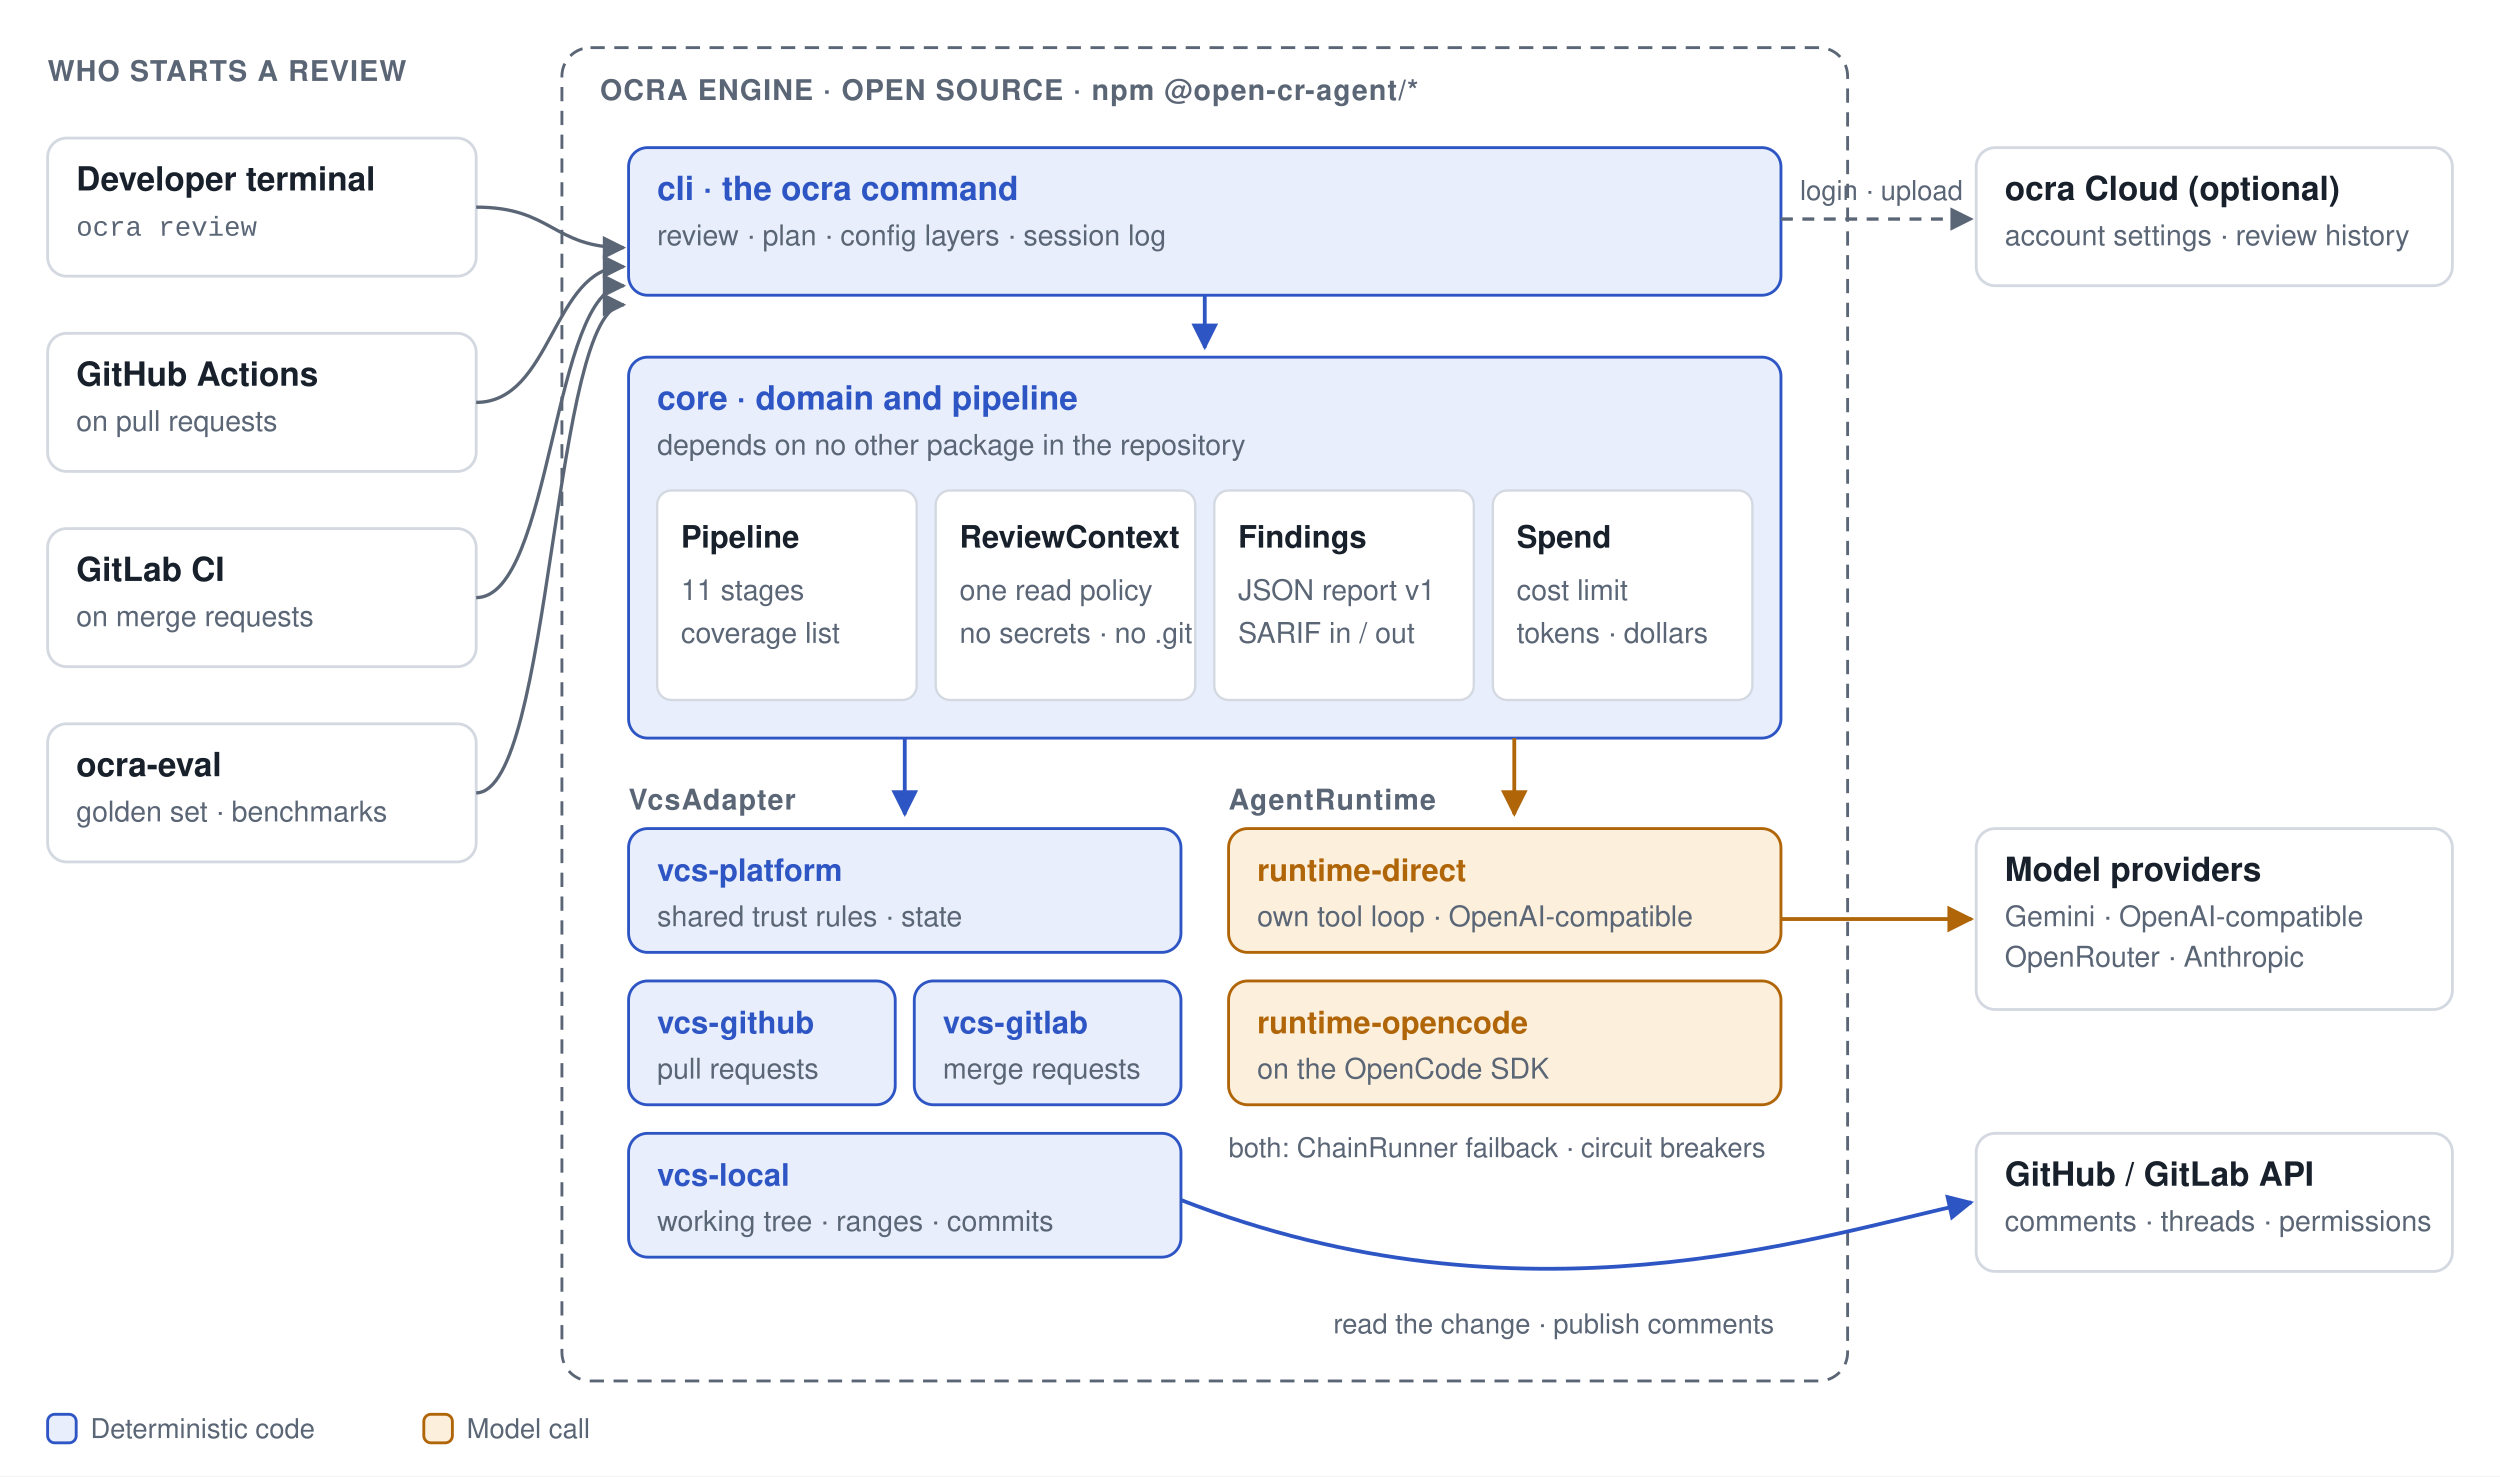
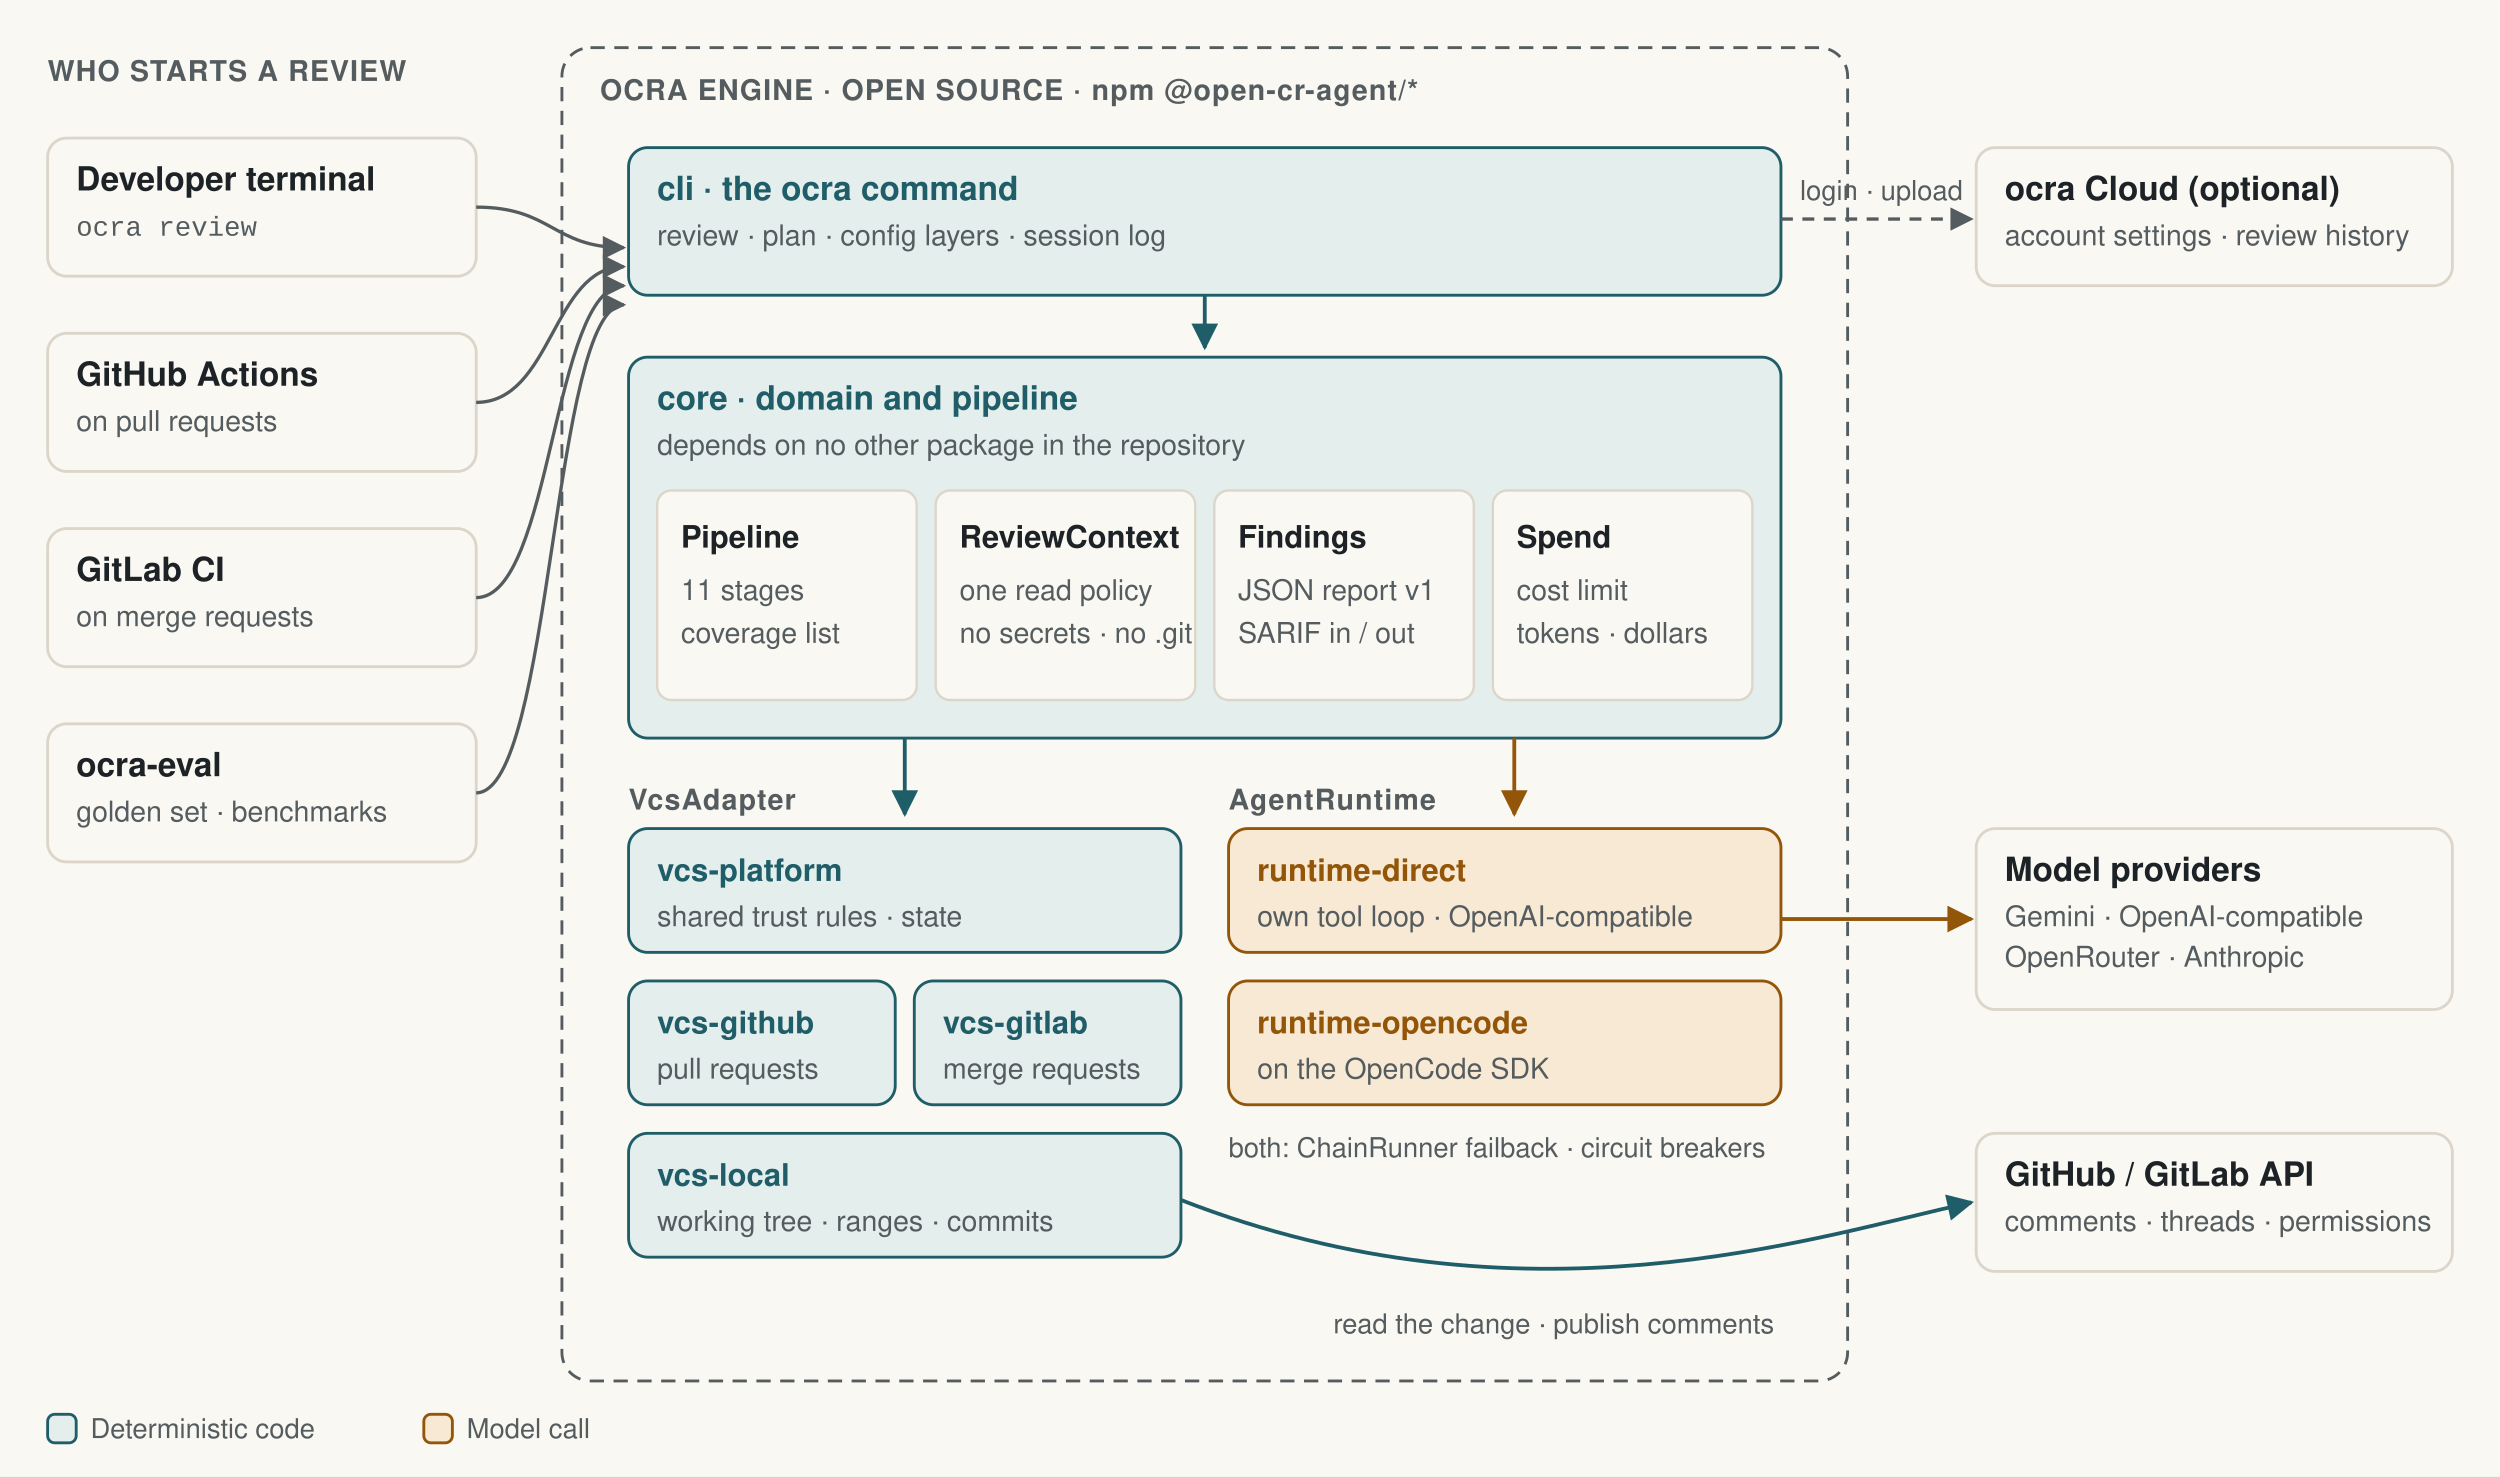
<svg xmlns="http://www.w3.org/2000/svg" viewBox="0 0 1050 620" width="1050" height="620" role="img" aria-label="ocra system overview">
  <defs>
    <marker id="h-code" viewBox="0 0 10 10" refX="9" refY="5" markerWidth="7" markerHeight="7" orient="auto-start-reverse">
-       <path d="M0 0L10 5L0 10z" fill="#2e55c4" />
+       <path d="M0 0L10 5L0 10z" fill="#1f5d68" />
    </marker>
    <marker id="h-llm" viewBox="0 0 10 10" refX="9" refY="5" markerWidth="7" markerHeight="7" orient="auto-start-reverse">
-       <path d="M0 0L10 5L0 10z" fill="#b06508" />
+       <path d="M0 0L10 5L0 10z" fill="#935508" />
    </marker>
    <marker id="h-plain" viewBox="0 0 10 10" refX="9" refY="5" markerWidth="7" markerHeight="7" orient="auto-start-reverse">
-       <path d="M0 0L10 5L0 10z" fill="#5a6575" />
+       <path d="M0 0L10 5L0 10z" fill="#545c5f" />
    </marker>
    <style>
text{font-family:-apple-system, BlinkMacSystemFont, "Segoe UI", "PingFang SC", "Hiragino Sans GB", "Microsoft YaHei", "Noto Sans SC", Helvetica, Arial, sans-serif}
- .t-code{fill:#2e55c4;font-weight:600}.t-llm{fill:#b06508;font-weight:600}.t-plain{fill:#17202b;font-weight:600}
- .s{fill:#5a6575;font-size:12px}.m{fill:#5a6575;font-size:11.5px;font-family:ui-monospace, SFMono-Regular, Menlo, Consolas, "Liberation Mono", monospace}
- .l{fill:#5a6575;font-size:11.5px}.cap{fill:#5a6575;font-size:12px;font-weight:600;letter-spacing:.04em}
- .h{fill:#17202b;font-size:16px;font-weight:700}
- .b-code{fill:#e8eefc;stroke:#2e55c4;stroke-width:1.2}.b-llm{fill:#fcf0dd;stroke:#b06508;stroke-width:1.2}
- .b-plain{fill:#ffffff;stroke:#d4d9e1;stroke-width:1.2}
- .chip{fill:#ffffff;stroke:#d4d9e1;stroke-width:1}
- .g{fill:none;stroke:#5a6575;stroke-width:1.2;stroke-dasharray:6 4}.g2{fill:#f1f3f6;stroke:#d4d9e1;stroke-width:1.2}
- .a-code{fill:none;stroke:#2e55c4;stroke-width:1.6}.a-llm{fill:none;stroke:#b06508;stroke-width:1.6}.a-plain{fill:none;stroke:#5a6575;stroke-width:1.4}
- .br{fill:none;stroke:#d4d9e1;stroke-width:2}</style>
+ .t-code{fill:#1f5d68;font-weight:600}.t-llm{fill:#935508;font-weight:600}.t-plain{fill:#1c2226;font-weight:600}
+ .s{fill:#545c5f;font-size:12px}.m{fill:#545c5f;font-size:11.5px;font-family:ui-monospace, SFMono-Regular, Menlo, Consolas, "Liberation Mono", monospace}
+ .l{fill:#545c5f;font-size:11.5px}.cap{fill:#545c5f;font-size:12px;font-weight:600;letter-spacing:.04em}
+ .h{fill:#1c2226;font-size:16px;font-weight:700}
+ .b-code{fill:#e4eeec;stroke:#1f5d68;stroke-width:1.2}.b-llm{fill:#f7e9d3;stroke:#935508;stroke-width:1.2}
+ .b-plain{fill:#faf8f2;stroke:#dcd6ca;stroke-width:1.2}
+ .chip{fill:#faf8f2;stroke:#dcd6ca;stroke-width:1}
+ .g{fill:none;stroke:#545c5f;stroke-width:1.2;stroke-dasharray:6 4}.g2{fill:#f0ece3;stroke:#dcd6ca;stroke-width:1.2}
+ .a-code{fill:none;stroke:#1f5d68;stroke-width:1.6}.a-llm{fill:none;stroke:#935508;stroke-width:1.6}.a-plain{fill:none;stroke:#545c5f;stroke-width:1.4}
+ .br{fill:none;stroke:#dcd6ca;stroke-width:2}</style>
  </defs>
-   <rect width="1050" height="620" fill="#ffffff" />
+   <rect width="1050" height="620" fill="#faf8f2" />
  <text x="20" y="34" class="cap" text-anchor="start">WHO STARTS A REVIEW</text>
  <rect x="20" y="58" width="180" height="58" rx="8" class="b-plain" />
  <text x="32" y="80" class="t-plain" font-size="14">Developer terminal</text>
  <text x="32" y="99" class="m">ocra review</text>
  <path d="M200 87 C232 87 232 104 262 104" class="a-plain" marker-end="url(#h-plain)" />
  <rect x="20" y="140" width="180" height="58" rx="8" class="b-plain" />
  <text x="32" y="162" class="t-plain" font-size="14">GitHub Actions</text>
  <text x="32" y="181" class="s">on pull requests</text>
  <path d="M200 169 C232 169 232 112 262 112" class="a-plain" marker-end="url(#h-plain)" />
  <rect x="20" y="222" width="180" height="58" rx="8" class="b-plain" />
  <text x="32" y="244" class="t-plain" font-size="14">GitLab CI</text>
  <text x="32" y="263" class="s">on merge requests</text>
  <path d="M200 251 C232 251 232 120 262 120" class="a-plain" marker-end="url(#h-plain)" />
  <rect x="20" y="304" width="180" height="58" rx="8" class="b-plain" />
  <text x="32" y="326" class="t-plain" font-size="14">ocra-eval</text>
  <text x="32" y="345" class="s">golden set · benchmarks</text>
  <path d="M200 333 C232 333 232 128 262 128" class="a-plain" marker-end="url(#h-plain)" />
  <rect x="236" y="20" width="540" height="560" rx="12" class="g" />
  <text x="252" y="42" class="cap" text-anchor="start">OCRA ENGINE · OPEN SOURCE · npm @open-cr-agent/*</text>
  <rect x="264" y="62" width="484" height="62" rx="8" class="b-code" />
  <text x="276" y="84" class="t-code" font-size="14">cli · the ocra command</text>
  <text x="276" y="103" class="s">review · plan · config layers · session log</text>
  <path d="M506 124 L506 146" class="a-code" marker-end="url(#h-code)" />
  <rect x="264" y="150" width="484" height="160" rx="8" class="b-code" />
  <text x="276" y="172" class="t-code" font-size="14">core · domain and pipeline</text>
  <text x="276" y="191" class="s" text-anchor="start">depends on no other package in the repository</text>
  <rect x="276" y="206" width="109" height="88" rx="6" class="chip" />
  <text x="286" y="230" class="t-plain" font-size="13">Pipeline</text>
  <text x="286" y="252" class="s" text-anchor="start">11 stages</text>
  <text x="286" y="270" class="s" text-anchor="start">coverage list</text>
  <rect x="393" y="206" width="109" height="88" rx="6" class="chip" />
  <text x="403" y="230" class="t-plain" font-size="13">ReviewContext</text>
  <text x="403" y="252" class="s" text-anchor="start">one read policy</text>
  <text x="403" y="270" class="s" text-anchor="start">no secrets · no .git</text>
  <rect x="510" y="206" width="109" height="88" rx="6" class="chip" />
  <text x="520" y="230" class="t-plain" font-size="13">Findings</text>
  <text x="520" y="252" class="s" text-anchor="start">JSON report v1</text>
  <text x="520" y="270" class="s" text-anchor="start">SARIF in / out</text>
  <rect x="627" y="206" width="109" height="88" rx="6" class="chip" />
  <text x="637" y="230" class="t-plain" font-size="13">Spend</text>
  <text x="637" y="252" class="s" text-anchor="start">cost limit</text>
  <text x="637" y="270" class="s" text-anchor="start">tokens · dollars</text>
  <path d="M380 310 L380 342" class="a-code" marker-end="url(#h-code)" />
  <path d="M636 310 L636 342" class="a-llm" marker-end="url(#h-llm)" />
  <text x="264" y="340" class="cap" text-anchor="start">VcsAdapter</text>
  <rect x="264" y="348" width="232" height="52" rx="8" class="b-code" />
  <text x="276" y="370" class="t-code" font-size="13">vcs-platform</text>
  <text x="276" y="389" class="s">shared trust rules · state</text>
  <rect x="264" y="412" width="112" height="52" rx="8" class="b-code" />
  <text x="276" y="434" class="t-code" font-size="13">vcs-github</text>
  <text x="276" y="453" class="s">pull requests</text>
  <rect x="384" y="412" width="112" height="52" rx="8" class="b-code" />
  <text x="396" y="434" class="t-code" font-size="13">vcs-gitlab</text>
  <text x="396" y="453" class="s">merge requests</text>
  <rect x="264" y="476" width="232" height="52" rx="8" class="b-code" />
  <text x="276" y="498" class="t-code" font-size="13">vcs-local</text>
  <text x="276" y="517" class="s">working tree · ranges · commits</text>
  <text x="516" y="340" class="cap" text-anchor="start">AgentRuntime</text>
  <rect x="516" y="348" width="232" height="52" rx="8" class="b-llm" />
  <text x="528" y="370" class="t-llm" font-size="13">runtime-direct</text>
  <text x="528" y="389" class="s">own tool loop · OpenAI-compatible</text>
  <rect x="516" y="412" width="232" height="52" rx="8" class="b-llm" />
  <text x="528" y="434" class="t-llm" font-size="13">runtime-opencode</text>
  <text x="528" y="453" class="s">on the OpenCode SDK</text>
  <text x="516" y="486" class="l" text-anchor="start">both: ChainRunner failback · circuit breakers</text>
  <rect x="830" y="62" width="200" height="58" rx="8" class="b-plain" />
  <text x="842" y="84" class="t-plain" font-size="14">ocra Cloud (optional)</text>
  <text x="842" y="103" class="s">account settings · review history</text>
  <path d="M748 92 L828 92" class="a-plain" stroke-dasharray="5 4" marker-end="url(#h-plain)" />
  <text x="756" y="84" class="l" text-anchor="start">login · upload</text>
  <rect x="830" y="348" width="200" height="76" rx="8" class="b-plain" />
  <text x="842" y="370" class="t-plain" font-size="14">Model providers</text>
  <text x="842" y="389" class="s">Gemini · OpenAI-compatible</text>
  <text x="842" y="406" class="s">OpenRouter · Anthropic</text>
  <path d="M748 386 L828 386" class="a-llm" marker-end="url(#h-llm)" />
  <rect x="830" y="476" width="200" height="58" rx="8" class="b-plain" />
  <text x="842" y="498" class="t-plain" font-size="14">GitHub / GitLab API</text>
  <text x="842" y="517" class="s">comments · threads · permissions</text>
  <path d="M496 504 C640 560 760 520 828 505" class="a-code" marker-end="url(#h-code)" />
  <text x="560" y="560" class="l" text-anchor="start">read the change · publish comments</text>
  <rect x="20" y="594" width="12" height="12" rx="3" class="b-code" />
  <text x="38" y="604" class="l" text-anchor="start">Deterministic code</text>
  <rect x="178" y="594" width="12" height="12" rx="3" class="b-llm" />
  <text x="196" y="604" class="l" text-anchor="start">Model call</text>
</svg>
